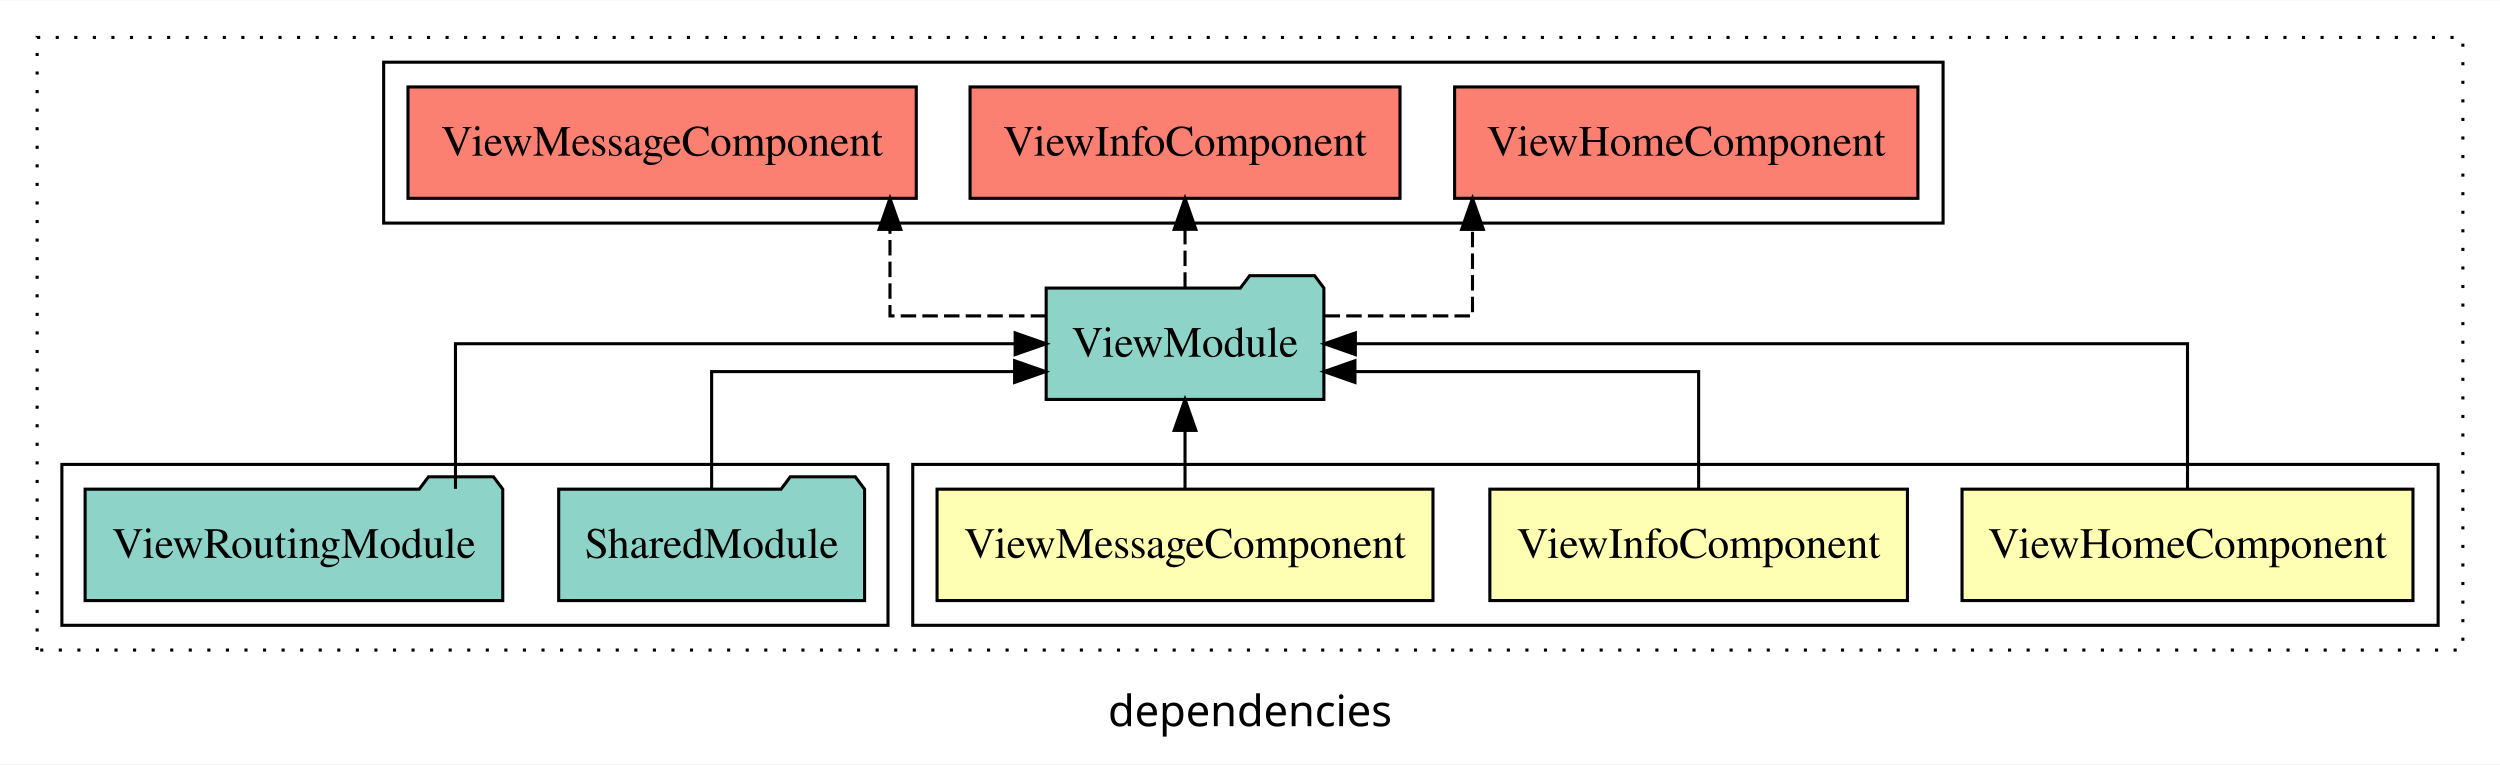
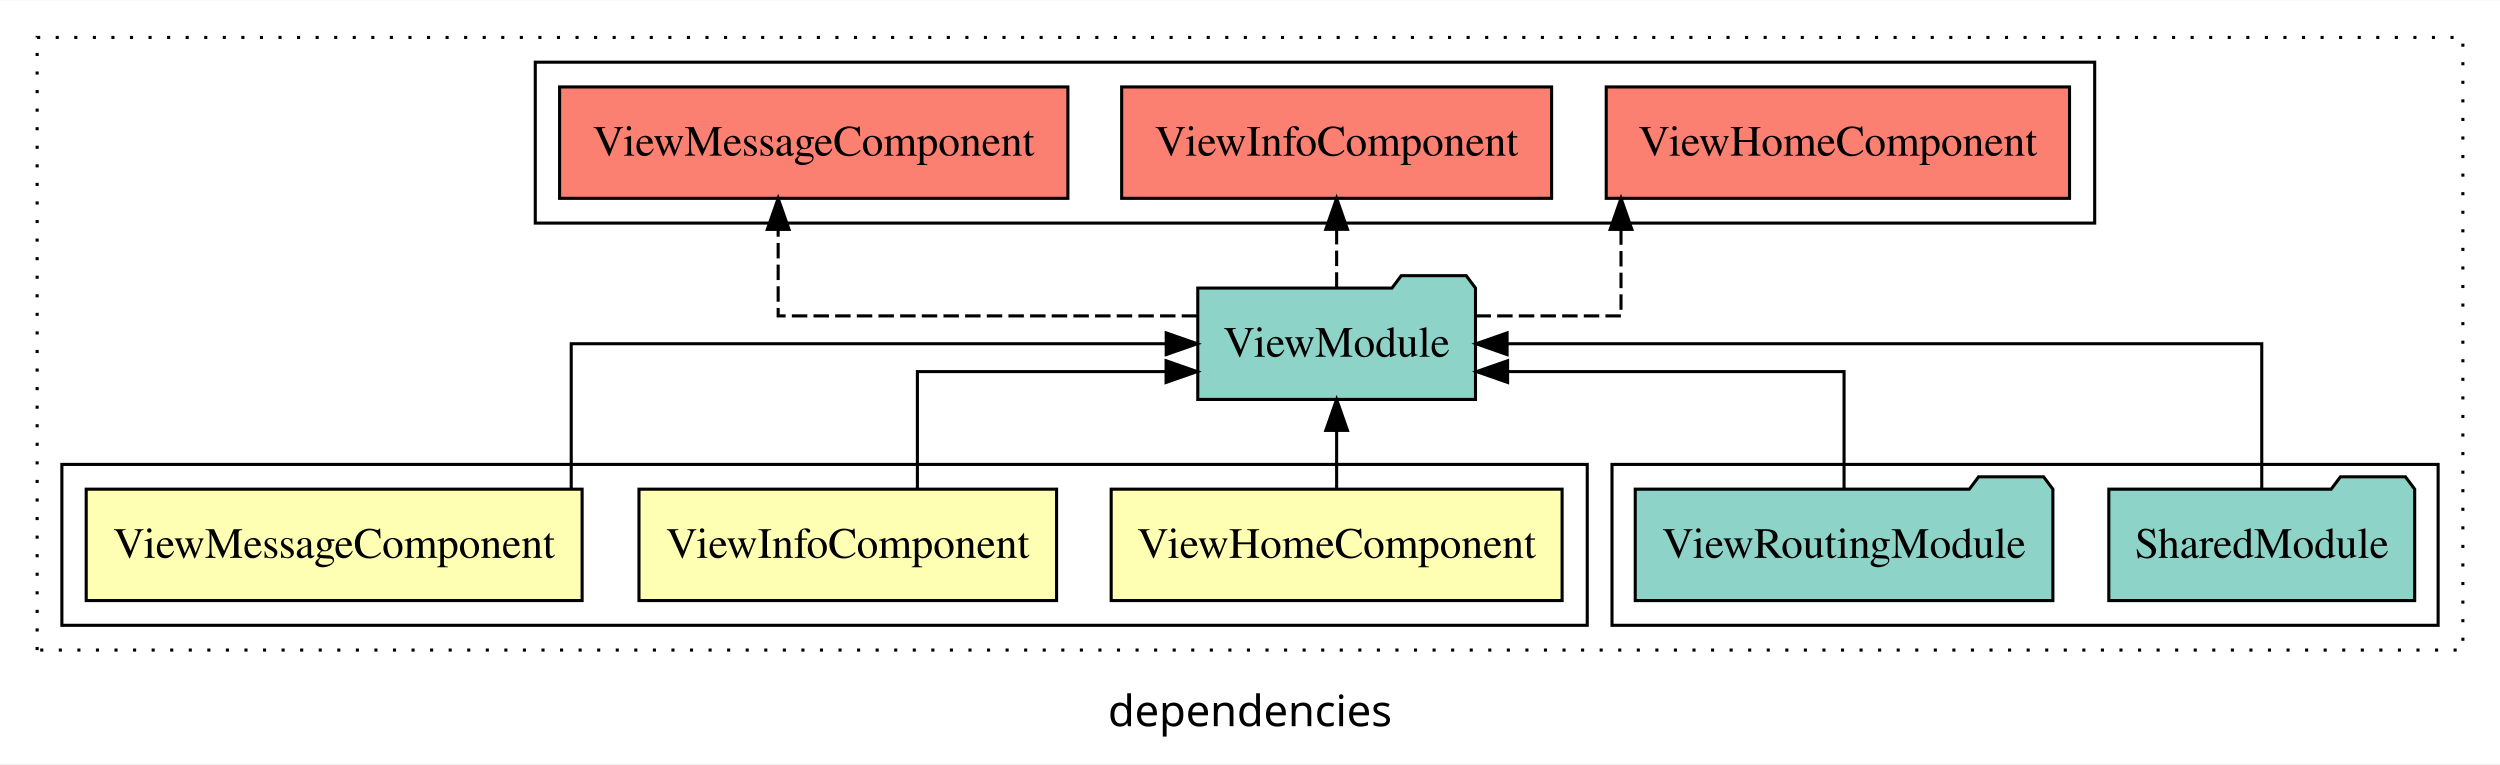
<svg xmlns="http://www.w3.org/2000/svg" width="808pt" height="247pt" viewBox="0.00 0.00 808.00 246.80">
  <g id="graph0" class="graph" transform="scale(1 1) rotate(0) translate(4 242.8)">
    <polygon fill="white" stroke="transparent" points="-4,4 -4,-242.8 804,-242.8 804,4 -4,4" />
    <text text-anchor="middle" x="400" y="-8.2" font-family="sans-serif" font-size="14.00">dependencies</text>
    <g id="clust1" class="cluster">
      <polygon fill="none" stroke="black" stroke-dasharray="1,5" points="8,-32.8 8,-230.8 792,-230.8 792,-32.8 8,-32.8" />
    </g>
-     <g id="clust2" class="cluster">
-       <polygon fill="none" stroke="black" points="291,-40.8 291,-92.8 784,-92.8 784,-40.8 291,-40.8" />
-     </g>
    <g id="clust7" class="cluster">
-       <polygon fill="none" stroke="black" points="120,-170.8 120,-222.8 624,-222.8 624,-170.8 120,-170.8" />
+       <polygon fill="none" stroke="black" points="169,-170.8 169,-222.8 673,-222.8 673,-170.8 169,-170.8" />
    </g>
    <g id="clust6" class="cluster">
-       <polygon fill="none" stroke="black" points="16,-40.8 16,-92.8 283,-92.8 283,-40.8 16,-40.8" />
+       <polygon fill="none" stroke="black" points="517,-40.8 517,-92.8 784,-92.8 784,-40.8 517,-40.8" />
+     </g>
+     <g id="clust2" class="cluster">
+       <polygon fill="none" stroke="black" points="16,-40.8 16,-92.8 509,-92.8 509,-40.8 16,-40.8" />
    </g>
    <g id="node1" class="node">
-       <polygon fill="#ffffb3" stroke="black" points="775.87,-84.8 630.13,-84.8 630.13,-48.8 775.87,-48.8 775.87,-84.8" />
-       <text text-anchor="middle" x="703" y="-62.6" font-family="Times,serif" font-size="14.00">ViewHomeComponent</text>
+       <polygon fill="#ffffb3" stroke="black" points="500.87,-84.8 355.13,-84.8 355.13,-48.8 500.87,-48.8 500.87,-84.8" />
+       <text text-anchor="middle" x="428" y="-62.6" font-family="Times,serif" font-size="14.00">ViewHomeComponent</text>
    </g>
    <g id="node4" class="node">
-       <polygon fill="#8dd3c7" stroke="black" points="423.88,-149.8 420.88,-153.8 399.88,-153.8 396.88,-149.8 334.12,-149.8 334.12,-113.8 423.88,-113.8 423.88,-149.8" />
-       <text text-anchor="middle" x="379" y="-127.6" font-family="Times,serif" font-size="14.00">ViewModule</text>
+       <polygon fill="#8dd3c7" stroke="black" points="472.88,-149.8 469.88,-153.8 448.88,-153.8 445.88,-149.8 383.12,-149.8 383.12,-113.8 472.88,-113.8 472.88,-149.8" />
+       <text text-anchor="middle" x="428" y="-127.6" font-family="Times,serif" font-size="14.00">ViewModule</text>
    </g>
    <g id="edge1" class="edge">
-       <path fill="none" stroke="black" d="M703,-84.91C703,-104.14 703,-131.8 703,-131.8 703,-131.8 434.05,-131.8 434.05,-131.8" />
-       <polygon fill="black" stroke="black" points="434.05,-128.3 424.05,-131.8 434.05,-135.3 434.05,-128.3" />
+       <path fill="none" stroke="black" d="M428,-84.91C428,-84.91 428,-103.79 428,-103.79" />
+       <polygon fill="black" stroke="black" points="424.5,-103.79 428,-113.79 431.5,-103.79 424.5,-103.79" />
    </g>
    <g id="node2" class="node">
-       <polygon fill="#ffffb3" stroke="black" points="612.48,-84.8 477.52,-84.8 477.52,-48.8 612.48,-48.8 612.48,-84.8" />
-       <text text-anchor="middle" x="545" y="-62.6" font-family="Times,serif" font-size="14.00">ViewInfoComponent</text>
+       <polygon fill="#ffffb3" stroke="black" points="337.48,-84.8 202.52,-84.8 202.52,-48.8 337.48,-48.8 337.48,-84.8" />
+       <text text-anchor="middle" x="270" y="-62.6" font-family="Times,serif" font-size="14.00">ViewInfoComponent</text>
    </g>
    <g id="edge2" class="edge">
-       <path fill="none" stroke="black" d="M545,-84.83C545,-101.2 545,-122.8 545,-122.8 545,-122.8 433.92,-122.8 433.92,-122.8" />
-       <polygon fill="black" stroke="black" points="433.92,-119.3 423.92,-122.8 433.92,-126.3 433.92,-119.3" />
+       <path fill="none" stroke="black" d="M292.5,-84.83C292.5,-101.2 292.5,-122.8 292.5,-122.8 292.5,-122.8 372.88,-122.8 372.88,-122.8" />
+       <polygon fill="black" stroke="black" points="372.88,-126.3 382.88,-122.8 372.88,-119.3 372.88,-126.3" />
    </g>
    <g id="node3" class="node">
-       <polygon fill="#ffffb3" stroke="black" points="459.14,-84.8 298.86,-84.8 298.86,-48.8 459.14,-48.8 459.14,-84.8" />
-       <text text-anchor="middle" x="379" y="-62.6" font-family="Times,serif" font-size="14.00">ViewMessageComponent</text>
+       <polygon fill="#ffffb3" stroke="black" points="184.14,-84.8 23.86,-84.8 23.86,-48.8 184.14,-48.8 184.14,-84.8" />
+       <text text-anchor="middle" x="104" y="-62.6" font-family="Times,serif" font-size="14.00">ViewMessageComponent</text>
    </g>
    <g id="edge3" class="edge">
-       <path fill="none" stroke="black" d="M379,-84.91C379,-84.91 379,-103.79 379,-103.79" />
-       <polygon fill="black" stroke="black" points="375.5,-103.79 379,-113.79 382.5,-103.79 375.5,-103.79" />
+       <path fill="none" stroke="black" d="M180.62,-84.91C180.62,-104.14 180.62,-131.8 180.62,-131.8 180.62,-131.8 372.92,-131.8 372.92,-131.8" />
+       <polygon fill="black" stroke="black" points="372.92,-135.3 382.92,-131.8 372.92,-128.3 372.92,-135.3" />
    </g>
    <g id="node7" class="node">
-       <polygon fill="#fb8072" stroke="black" points="615.87,-214.8 466.13,-214.8 466.13,-178.8 615.87,-178.8 615.87,-214.8" />
-       <text text-anchor="middle" x="541" y="-192.6" font-family="Times,serif" font-size="14.00">ViewHomeComponent </text>
+       <polygon fill="#fb8072" stroke="black" points="664.87,-214.8 515.13,-214.8 515.13,-178.8 664.87,-178.8 664.87,-214.8" />
+       <text text-anchor="middle" x="590" y="-192.6" font-family="Times,serif" font-size="14.00">ViewHomeComponent </text>
    </g>
    <g id="edge6" class="edge">
-       <path fill="none" stroke="black" stroke-dasharray="5,2" d="M424.1,-140.8C447.77,-140.8 471.91,-140.8 471.91,-140.8 471.91,-140.8 471.91,-168.77 471.91,-168.77" />
-       <polygon fill="black" stroke="black" points="468.41,-168.77 471.91,-178.77 475.41,-168.77 468.41,-168.77" />
+       <path fill="none" stroke="black" stroke-dasharray="5,2" d="M472.88,-140.8C496.21,-140.8 519.91,-140.8 519.91,-140.8 519.91,-140.8 519.91,-168.77 519.91,-168.77" />
+       <polygon fill="black" stroke="black" points="516.41,-168.77 519.91,-178.77 523.41,-168.77 516.41,-168.77" />
    </g>
    <g id="node8" class="node">
-       <polygon fill="#fb8072" stroke="black" points="448.48,-214.8 309.52,-214.8 309.52,-178.8 448.48,-178.8 448.48,-214.8" />
-       <text text-anchor="middle" x="379" y="-192.6" font-family="Times,serif" font-size="14.00">ViewInfoComponent </text>
+       <polygon fill="#fb8072" stroke="black" points="497.48,-214.8 358.52,-214.8 358.52,-178.8 497.48,-178.8 497.48,-214.8" />
+       <text text-anchor="middle" x="428" y="-192.6" font-family="Times,serif" font-size="14.00">ViewInfoComponent </text>
    </g>
    <g id="edge7" class="edge">
-       <path fill="none" stroke="black" stroke-dasharray="5,2" d="M379,-149.91C379,-149.91 379,-168.79 379,-168.79" />
-       <polygon fill="black" stroke="black" points="375.5,-168.79 379,-178.79 382.5,-168.79 375.5,-168.79" />
+       <path fill="none" stroke="black" stroke-dasharray="5,2" d="M428,-149.91C428,-149.91 428,-168.79 428,-168.79" />
+       <polygon fill="black" stroke="black" points="424.5,-168.79 428,-178.79 431.5,-168.79 424.5,-168.79" />
    </g>
    <g id="node9" class="node">
-       <polygon fill="#fb8072" stroke="black" points="292.14,-214.8 127.86,-214.8 127.86,-178.8 292.14,-178.8 292.14,-214.8" />
-       <text text-anchor="middle" x="210" y="-192.6" font-family="Times,serif" font-size="14.00">ViewMessageComponent </text>
+       <polygon fill="#fb8072" stroke="black" points="341.14,-214.8 176.86,-214.8 176.86,-178.8 341.14,-178.8 341.14,-214.8" />
+       <text text-anchor="middle" x="259" y="-192.6" font-family="Times,serif" font-size="14.00">ViewMessageComponent </text>
    </g>
    <g id="edge8" class="edge">
-       <path fill="none" stroke="black" stroke-dasharray="5,2" d="M334.11,-140.8C309.38,-140.8 283.64,-140.8 283.64,-140.8 283.64,-140.8 283.64,-168.77 283.64,-168.77" />
-       <polygon fill="black" stroke="black" points="280.14,-168.77 283.64,-178.77 287.14,-168.77 280.14,-168.77" />
+       <path fill="none" stroke="black" stroke-dasharray="5,2" d="M382.92,-140.8C329.46,-140.8 247.5,-140.8 247.5,-140.8 247.5,-140.8 247.5,-168.77 247.5,-168.77" />
+       <polygon fill="black" stroke="black" points="244,-168.77 247.5,-178.77 251,-168.77 244,-168.77" />
    </g>
    <g id="node5" class="node">
-       <polygon fill="#8dd3c7" stroke="black" points="275.43,-84.8 272.43,-88.8 251.43,-88.8 248.43,-84.8 176.57,-84.8 176.57,-48.8 275.43,-48.8 275.43,-84.8" />
-       <text text-anchor="middle" x="226" y="-62.6" font-family="Times,serif" font-size="14.00">SharedModule</text>
+       <polygon fill="#8dd3c7" stroke="black" points="776.43,-84.8 773.43,-88.8 752.43,-88.8 749.43,-84.8 677.57,-84.8 677.57,-48.8 776.43,-48.8 776.43,-84.8" />
+       <text text-anchor="middle" x="727" y="-62.6" font-family="Times,serif" font-size="14.00">SharedModule</text>
    </g>
    <g id="edge4" class="edge">
-       <path fill="none" stroke="black" d="M226,-84.83C226,-101.2 226,-122.8 226,-122.8 226,-122.8 323.92,-122.8 323.92,-122.8" />
-       <polygon fill="black" stroke="black" points="323.92,-126.3 333.92,-122.8 323.92,-119.3 323.92,-126.3" />
+       <path fill="none" stroke="black" d="M727,-84.91C727,-104.14 727,-131.8 727,-131.8 727,-131.8 483.09,-131.8 483.09,-131.8" />
+       <polygon fill="black" stroke="black" points="483.09,-128.3 473.09,-131.8 483.09,-135.3 483.09,-128.3" />
    </g>
    <g id="node6" class="node">
-       <polygon fill="#8dd3c7" stroke="black" points="158.49,-84.8 155.49,-88.8 134.49,-88.8 131.49,-84.8 23.51,-84.8 23.51,-48.8 158.49,-48.8 158.49,-84.8" />
-       <text text-anchor="middle" x="91" y="-62.6" font-family="Times,serif" font-size="14.00">ViewRoutingModule</text>
+       <polygon fill="#8dd3c7" stroke="black" points="659.49,-84.8 656.49,-88.8 635.49,-88.8 632.49,-84.8 524.51,-84.8 524.51,-48.8 659.49,-48.8 659.49,-84.8" />
+       <text text-anchor="middle" x="592" y="-62.6" font-family="Times,serif" font-size="14.00">ViewRoutingModule</text>
    </g>
    <g id="edge5" class="edge">
-       <path fill="none" stroke="black" d="M143.21,-84.91C143.21,-104.14 143.21,-131.8 143.21,-131.8 143.21,-131.8 324.1,-131.8 324.1,-131.8" />
-       <polygon fill="black" stroke="black" points="324.1,-135.3 334.1,-131.8 324.1,-128.3 324.1,-135.3" />
+       <path fill="none" stroke="black" d="M592,-84.83C592,-101.2 592,-122.8 592,-122.8 592,-122.8 483.25,-122.8 483.25,-122.8" />
+       <polygon fill="black" stroke="black" points="483.25,-119.3 473.25,-122.8 483.25,-126.3 483.25,-119.3" />
    </g>
  </g>
</svg>
